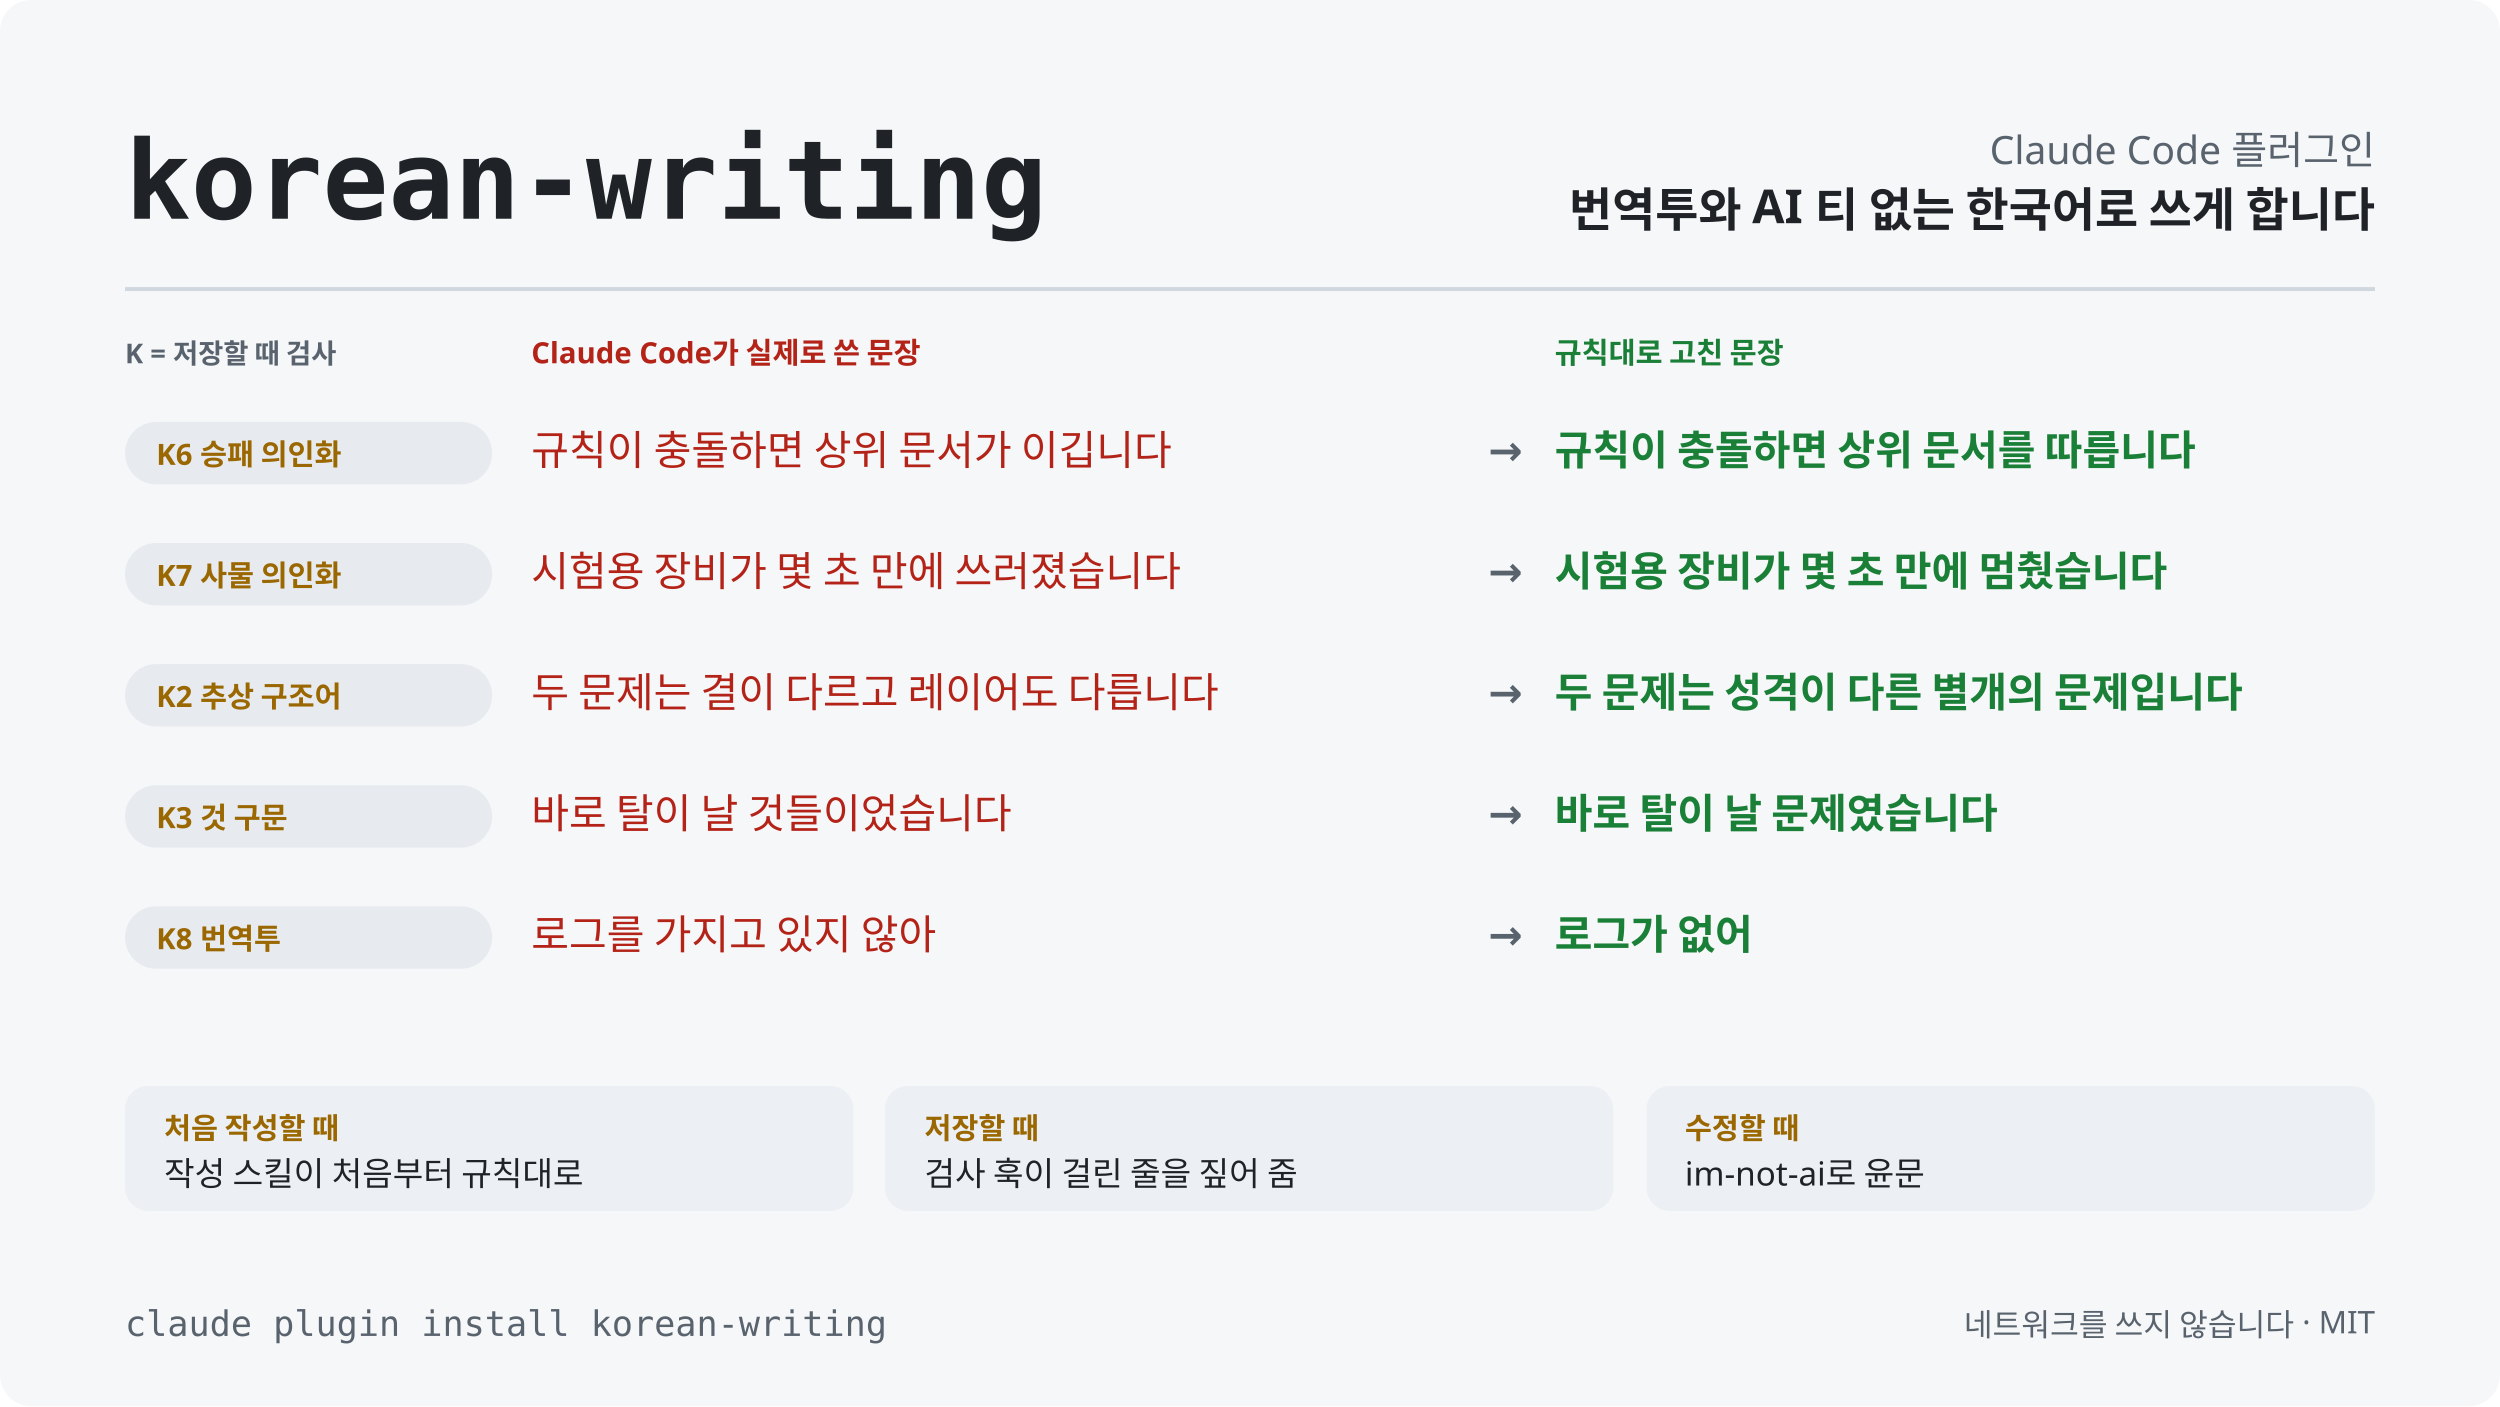
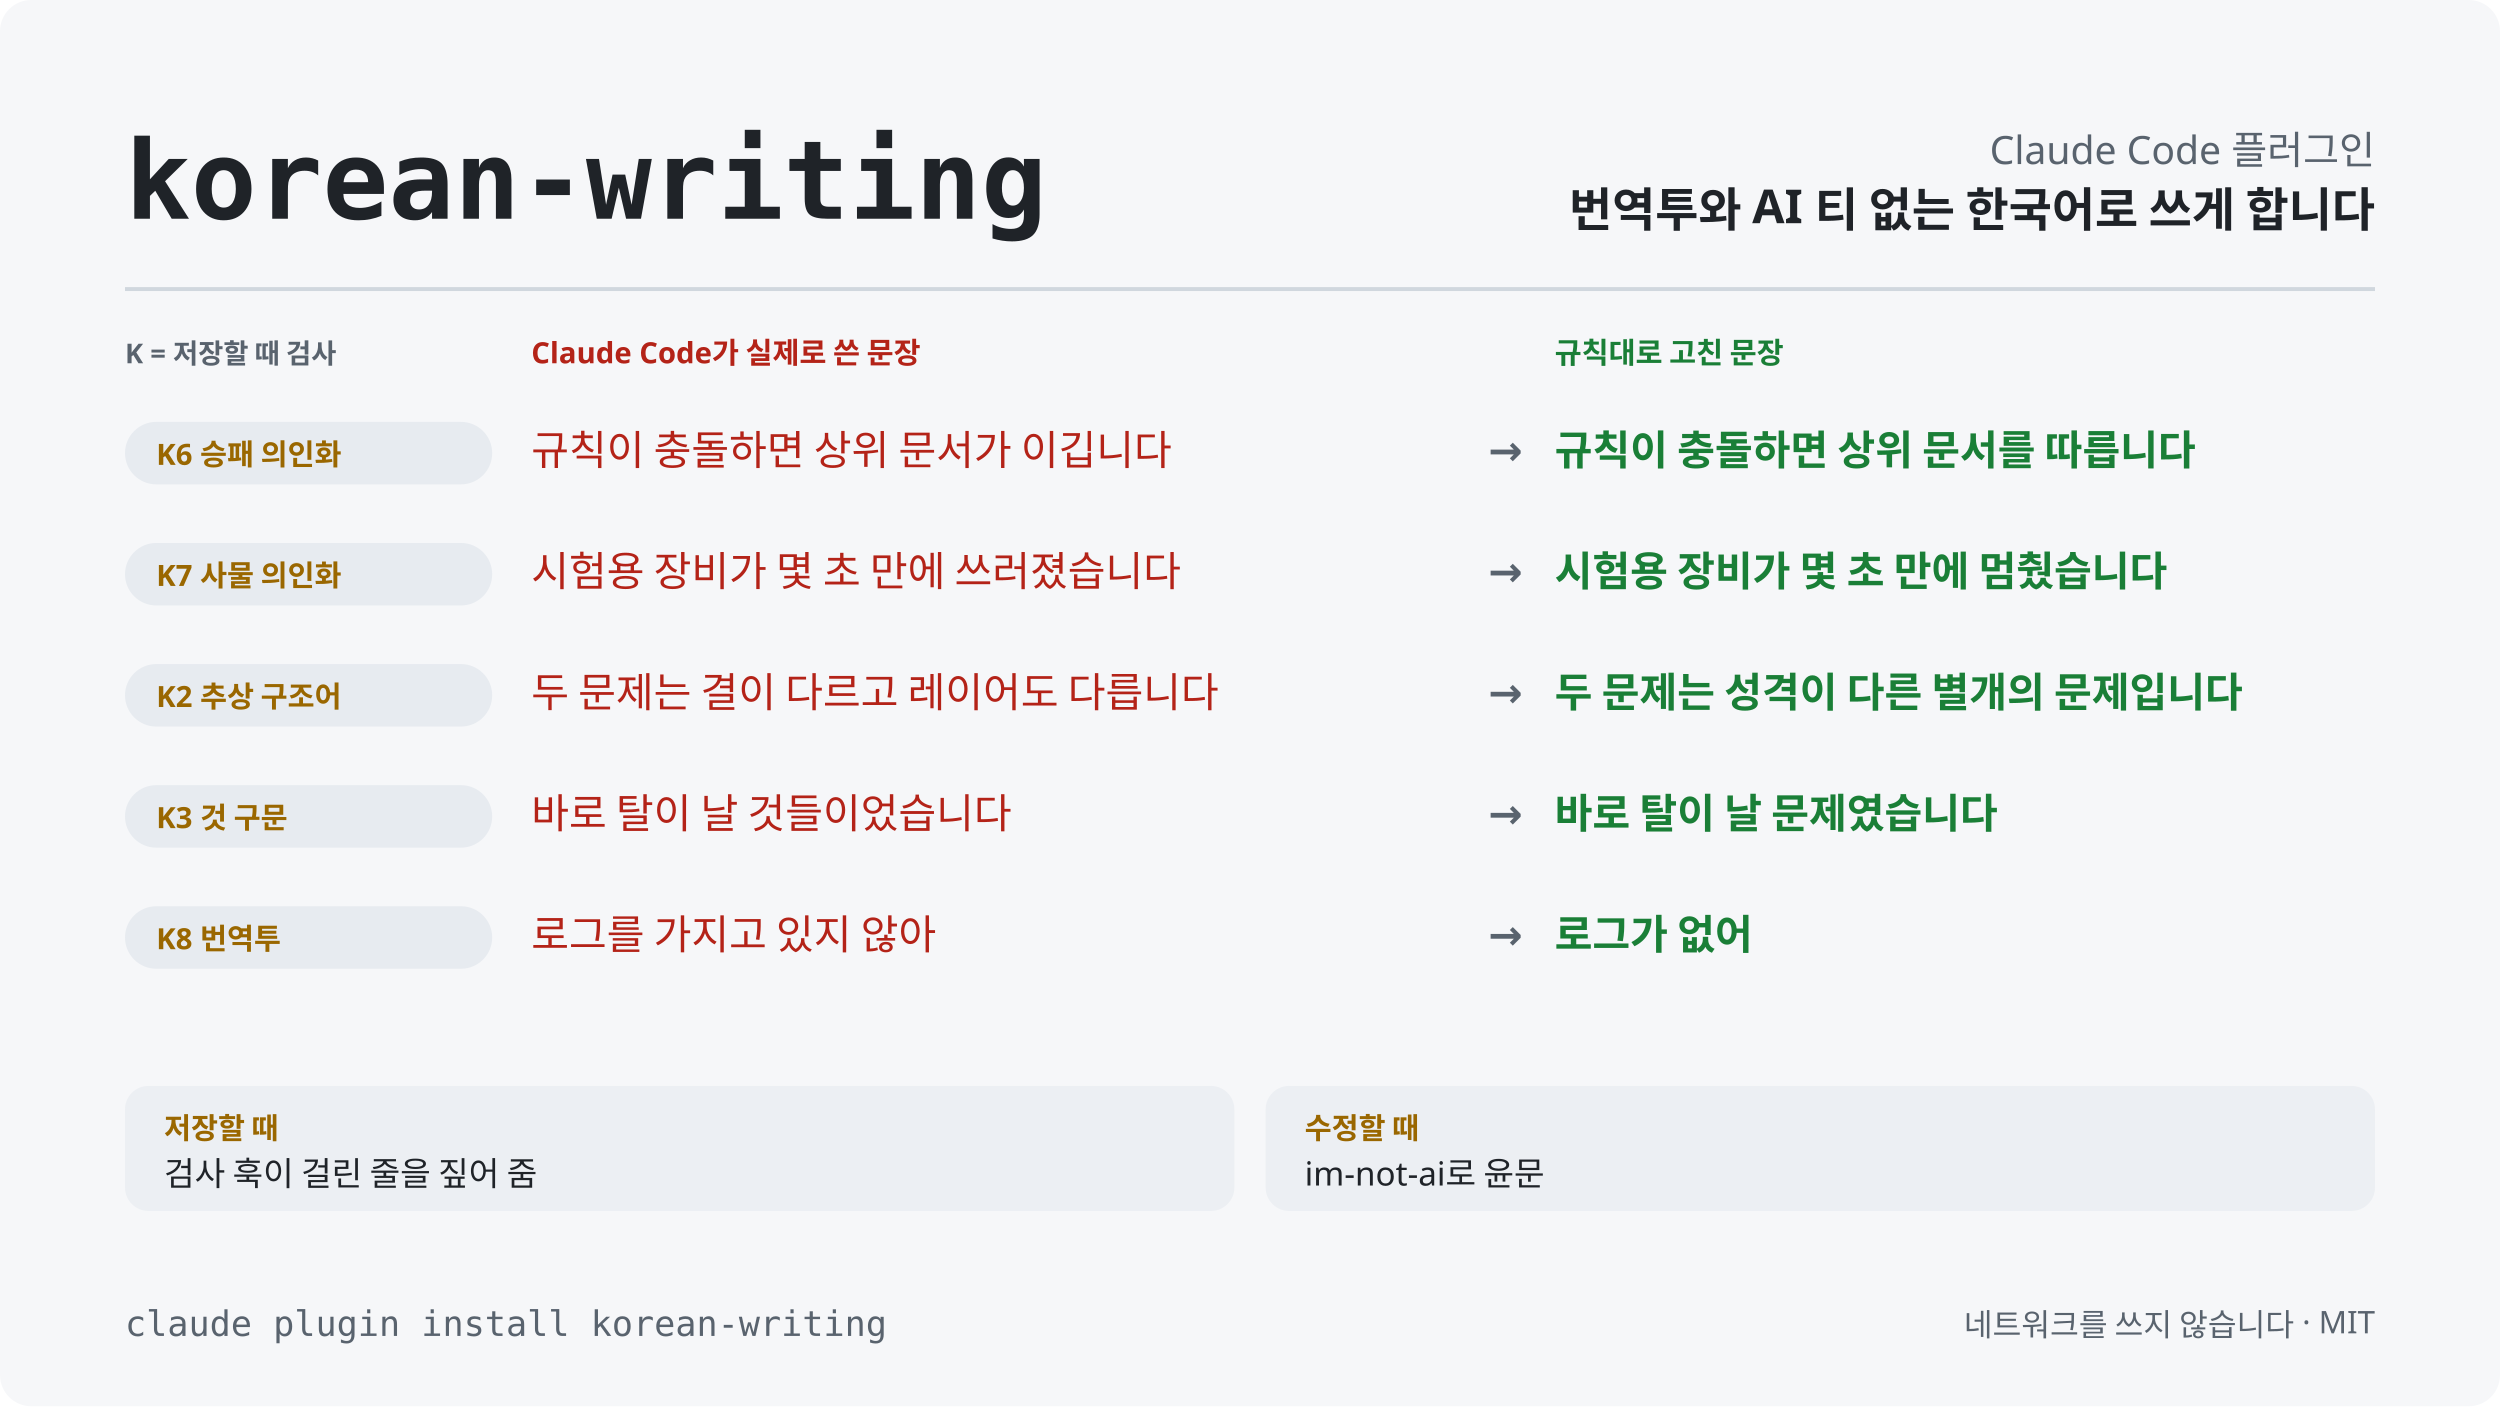
<svg xmlns="http://www.w3.org/2000/svg" width="1280" height="720" viewBox="0 0 1280 720">
  <rect width="1280" height="720" rx="16" fill="#f6f7f9" />
  <text x="64" y="112" font-family="'SF Mono', Menlo, Consolas, monospace" font-size="56" font-weight="700" fill="#1f2328" text-anchor="start">korean-writing</text>
  <text x="1216" y="84" font-family="'Apple SD Gothic Neo', 'Noto Sans KR', 'Malgun Gothic', sans-serif" font-size="20" font-weight="400" fill="#59636e" text-anchor="end">Claude Code 플러그인</text>
  <text x="1216" y="116" font-family="'Apple SD Gothic Neo', 'Noto Sans KR', 'Malgun Gothic', sans-serif" font-size="24" font-weight="700" fill="#1f2328" text-anchor="end">번역투와 AI 티 없는 한국어로 쓰게 합니다</text>
  <line x1="64" y1="148" x2="1216" y2="148" stroke="#d0d7de" stroke-width="2" />
  <text x="64" y="186" font-family="'Apple SD Gothic Neo', 'Noto Sans KR', 'Malgun Gothic', sans-serif" font-size="14" font-weight="700" fill="#59636e" text-anchor="start">K = 저장할 때 검사</text>
  <text x="272" y="186" font-family="'Apple SD Gothic Neo', 'Noto Sans KR', 'Malgun Gothic', sans-serif" font-size="15" font-weight="700" fill="#b42318" text-anchor="start">Claude Code가 실제로 쓴 문장</text>
  <text x="796" y="186" font-family="'Apple SD Gothic Neo', 'Noto Sans KR', 'Malgun Gothic', sans-serif" font-size="15" font-weight="700" fill="#1a7f37" text-anchor="start">규칙대로 고친 문장</text>
  <rect x="64" y="216" width="188" height="32" rx="16" fill="#e7ebf0" />
  <text x="80" y="238" font-family="'Apple SD Gothic Neo', 'Noto Sans KR', 'Malgun Gothic', sans-serif" font-size="15" font-weight="700" fill="#9a6700" text-anchor="start">K6 승패 의인화</text>
  <text x="272" y="238" font-family="'Apple SD Gothic Neo', 'Noto Sans KR', 'Malgun Gothic', sans-serif" font-size="21" font-weight="400" fill="#b42318" text-anchor="start">규칙이 충돌하면 상위 문서가 이깁니다</text>
  <text x="762" y="238" font-family="'Apple SD Gothic Neo', 'Noto Sans KR', 'Malgun Gothic', sans-serif" font-size="21" font-weight="700" fill="#59636e" text-anchor="start">→</text>
  <text x="796" y="238" font-family="'Apple SD Gothic Neo', 'Noto Sans KR', 'Malgun Gothic', sans-serif" font-size="21" font-weight="700" fill="#1a7f37" text-anchor="start">규칙이 충돌하면 상위 문서를 따릅니다</text>
  <rect x="64" y="278" width="188" height="32" rx="16" fill="#e7ebf0" />
  <text x="80" y="300" font-family="'Apple SD Gothic Neo', 'Noto Sans KR', 'Malgun Gothic', sans-serif" font-size="15" font-weight="700" fill="#9a6700" text-anchor="start">K7 사물 의인화</text>
  <text x="272" y="300" font-family="'Apple SD Gothic Neo', 'Noto Sans KR', 'Malgun Gothic', sans-serif" font-size="21" font-weight="400" fill="#b42318" text-anchor="start">시험용 장비가 몇 초 만에 쓰러졌습니다</text>
  <text x="762" y="300" font-family="'Apple SD Gothic Neo', 'Noto Sans KR', 'Malgun Gothic', sans-serif" font-size="21" font-weight="700" fill="#59636e" text-anchor="start">→</text>
  <text x="796" y="300" font-family="'Apple SD Gothic Neo', 'Noto Sans KR', 'Malgun Gothic', sans-serif" font-size="21" font-weight="700" fill="#1a7f37" text-anchor="start">시험용 장비가 몇 초 만에 멈췄습니다</text>
  <rect x="64" y="340" width="188" height="32" rx="16" fill="#e7ebf0" />
  <text x="80" y="362" font-family="'Apple SD Gothic Neo', 'Noto Sans KR', 'Malgun Gothic', sans-serif" font-size="15" font-weight="700" fill="#9a6700" text-anchor="start">K2 추상 구조어</text>
  <text x="272" y="362" font-family="'Apple SD Gothic Neo', 'Noto Sans KR', 'Malgun Gothic', sans-serif" font-size="21" font-weight="400" fill="#b42318" text-anchor="start">두 문제는 결이 다르고 레이어도 다릅니다</text>
  <text x="762" y="362" font-family="'Apple SD Gothic Neo', 'Noto Sans KR', 'Malgun Gothic', sans-serif" font-size="21" font-weight="700" fill="#59636e" text-anchor="start">→</text>
  <text x="796" y="362" font-family="'Apple SD Gothic Neo', 'Noto Sans KR', 'Malgun Gothic', sans-serif" font-size="21" font-weight="700" fill="#1a7f37" text-anchor="start">두 문제는 성격이 다른 별개의 문제입니다</text>
  <rect x="64" y="402" width="188" height="32" rx="16" fill="#e7ebf0" />
  <text x="80" y="424" font-family="'Apple SD Gothic Neo', 'Noto Sans KR', 'Malgun Gothic', sans-serif" font-size="15" font-weight="700" fill="#9a6700" text-anchor="start">K3 것 구문</text>
  <text x="272" y="424" font-family="'Apple SD Gothic Neo', 'Noto Sans KR', 'Malgun Gothic', sans-serif" font-size="21" font-weight="400" fill="#b42318" text-anchor="start">바로 탈이 날 것들이었습니다</text>
  <text x="762" y="424" font-family="'Apple SD Gothic Neo', 'Noto Sans KR', 'Malgun Gothic', sans-serif" font-size="21" font-weight="700" fill="#59636e" text-anchor="start">→</text>
  <text x="796" y="424" font-family="'Apple SD Gothic Neo', 'Noto Sans KR', 'Malgun Gothic', sans-serif" font-size="21" font-weight="700" fill="#1a7f37" text-anchor="start">바로 탈이 날 문제였습니다</text>
  <rect x="64" y="464" width="188" height="32" rx="16" fill="#e7ebf0" />
  <text x="80" y="486" font-family="'Apple SD Gothic Neo', 'Noto Sans KR', 'Malgun Gothic', sans-serif" font-size="15" font-weight="700" fill="#9a6700" text-anchor="start">K8 번역투</text>
  <text x="272" y="486" font-family="'Apple SD Gothic Neo', 'Noto Sans KR', 'Malgun Gothic', sans-serif" font-size="21" font-weight="400" fill="#b42318" text-anchor="start">로그를 가지고 있지 않아</text>
  <text x="762" y="486" font-family="'Apple SD Gothic Neo', 'Noto Sans KR', 'Malgun Gothic', sans-serif" font-size="21" font-weight="700" fill="#59636e" text-anchor="start">→</text>
  <text x="796" y="486" font-family="'Apple SD Gothic Neo', 'Noto Sans KR', 'Malgun Gothic', sans-serif" font-size="21" font-weight="700" fill="#1a7f37" text-anchor="start">로그가 없어</text>
-   <rect x="64" y="556" width="373" height="64" rx="12" fill="#eceff3" />
-   <text x="84.0" y="583" font-family="'Apple SD Gothic Neo', 'Noto Sans KR', 'Malgun Gothic', sans-serif" font-size="15" font-weight="700" fill="#9a6700" text-anchor="start">처음 작성할 때</text>
-   <text x="84.0" y="607" font-family="'Apple SD Gothic Neo', 'Noto Sans KR', 'Malgun Gothic', sans-serif" font-size="17" font-weight="400" fill="#1f2328" text-anchor="start">작성 스킬이 처음부터 규칙대로</text>
-   <rect x="453" y="556" width="373" height="64" rx="12" fill="#eceff3" />
-   <text x="473.333" y="583" font-family="'Apple SD Gothic Neo', 'Noto Sans KR', 'Malgun Gothic', sans-serif" font-size="15" font-weight="700" fill="#9a6700" text-anchor="start">저장할 때</text>
-   <text x="473.333" y="607" font-family="'Apple SD Gothic Neo', 'Noto Sans KR', 'Malgun Gothic', sans-serif" font-size="17" font-weight="400" fill="#1f2328" text-anchor="start">검사 훅이 걸린 줄을 짚어 줌</text>
-   <rect x="843" y="556" width="373" height="64" rx="12" fill="#eceff3" />
-   <text x="862.667" y="583" font-family="'Apple SD Gothic Neo', 'Noto Sans KR', 'Malgun Gothic', sans-serif" font-size="15" font-weight="700" fill="#9a6700" text-anchor="start">수정할 때</text>
-   <text x="862.667" y="607" font-family="'Apple SD Gothic Neo', 'Noto Sans KR', 'Malgun Gothic', sans-serif" font-size="17" font-weight="400" fill="#1f2328" text-anchor="start">im-not-ai로 윤문</text>
+   <rect x="64" y="556" width="568" height="64" rx="12" fill="#eceff3" />
+   <text x="84.0" y="583" font-family="'Apple SD Gothic Neo', 'Noto Sans KR', 'Malgun Gothic', sans-serif" font-size="15" font-weight="700" fill="#9a6700" text-anchor="start">저장할 때</text>
+   <text x="84.0" y="607" font-family="'Apple SD Gothic Neo', 'Noto Sans KR', 'Malgun Gothic', sans-serif" font-size="17" font-weight="400" fill="#1f2328" text-anchor="start">검사 훅이 걸린 줄을 짚어 줌</text>
+   <rect x="648" y="556" width="568" height="64" rx="12" fill="#eceff3" />
+   <text x="668.0" y="583" font-family="'Apple SD Gothic Neo', 'Noto Sans KR', 'Malgun Gothic', sans-serif" font-size="15" font-weight="700" fill="#9a6700" text-anchor="start">수정할 때</text>
+   <text x="668.0" y="607" font-family="'Apple SD Gothic Neo', 'Noto Sans KR', 'Malgun Gothic', sans-serif" font-size="17" font-weight="400" fill="#1f2328" text-anchor="start">im-not-ai로 윤문</text>
  <text x="64" y="684" font-family="'SF Mono', Menlo, Consolas, monospace" font-size="18" font-weight="400" fill="#59636e" text-anchor="start">claude plugin install korean-writing</text>
  <text x="1216" y="684" font-family="'Apple SD Gothic Neo', 'Noto Sans KR', 'Malgun Gothic', sans-serif" font-size="16" font-weight="400" fill="#59636e" text-anchor="end">네트워크를 쓰지 않습니다 · MIT</text>
</svg>
